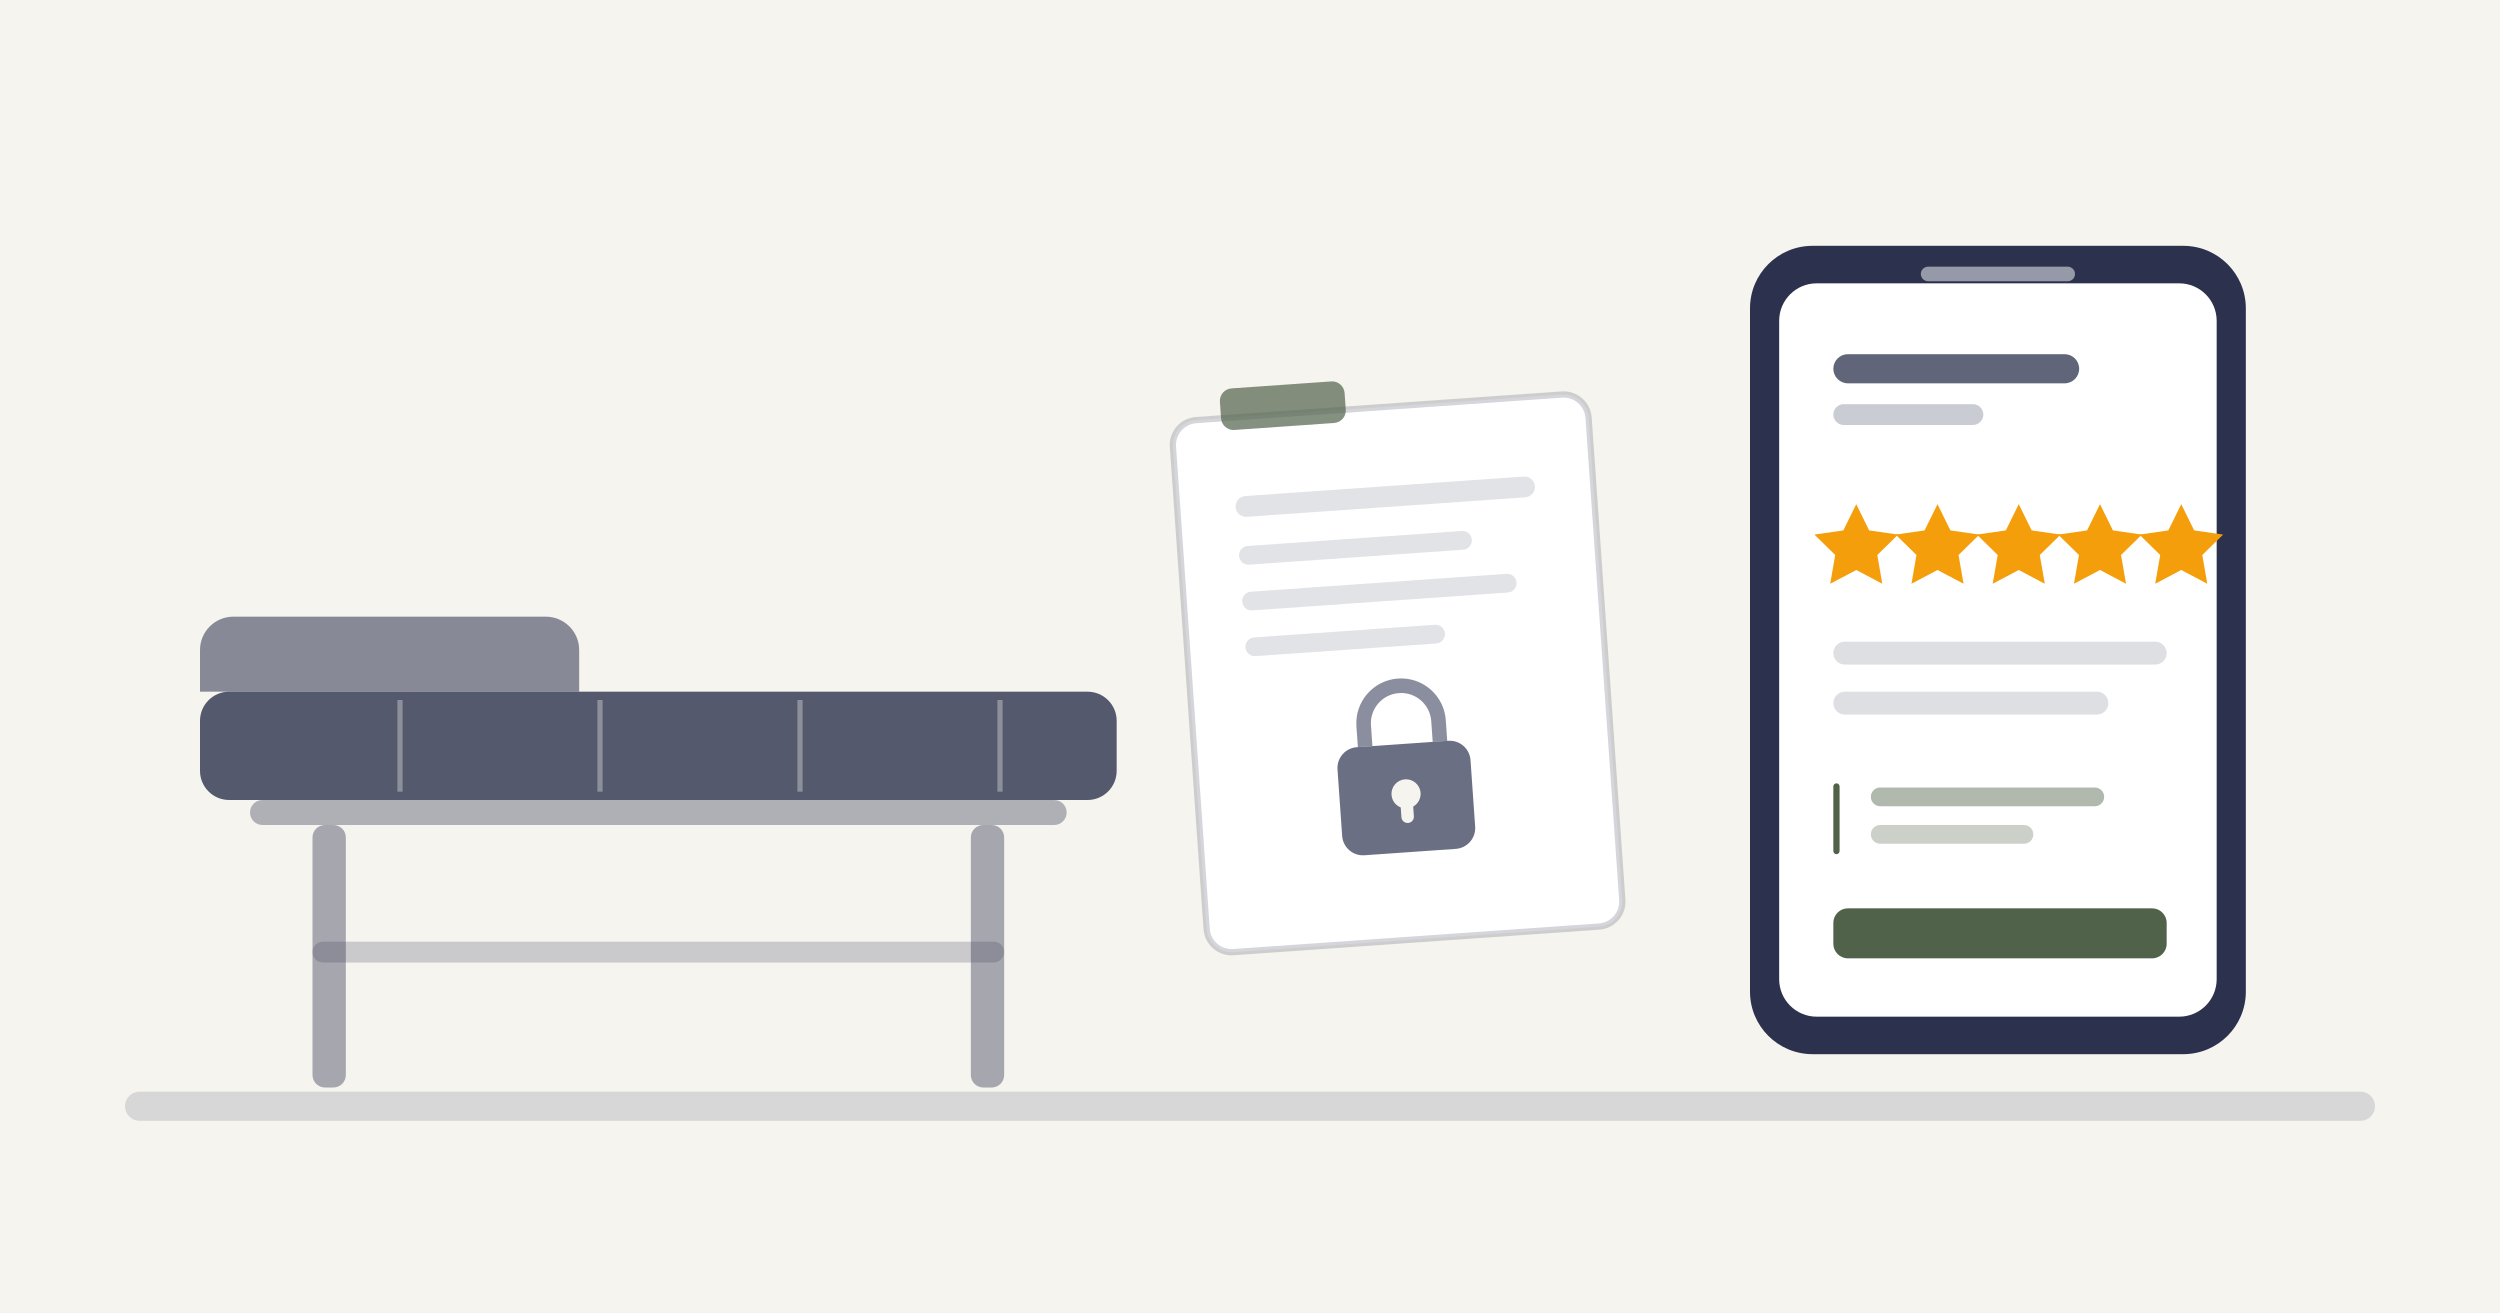
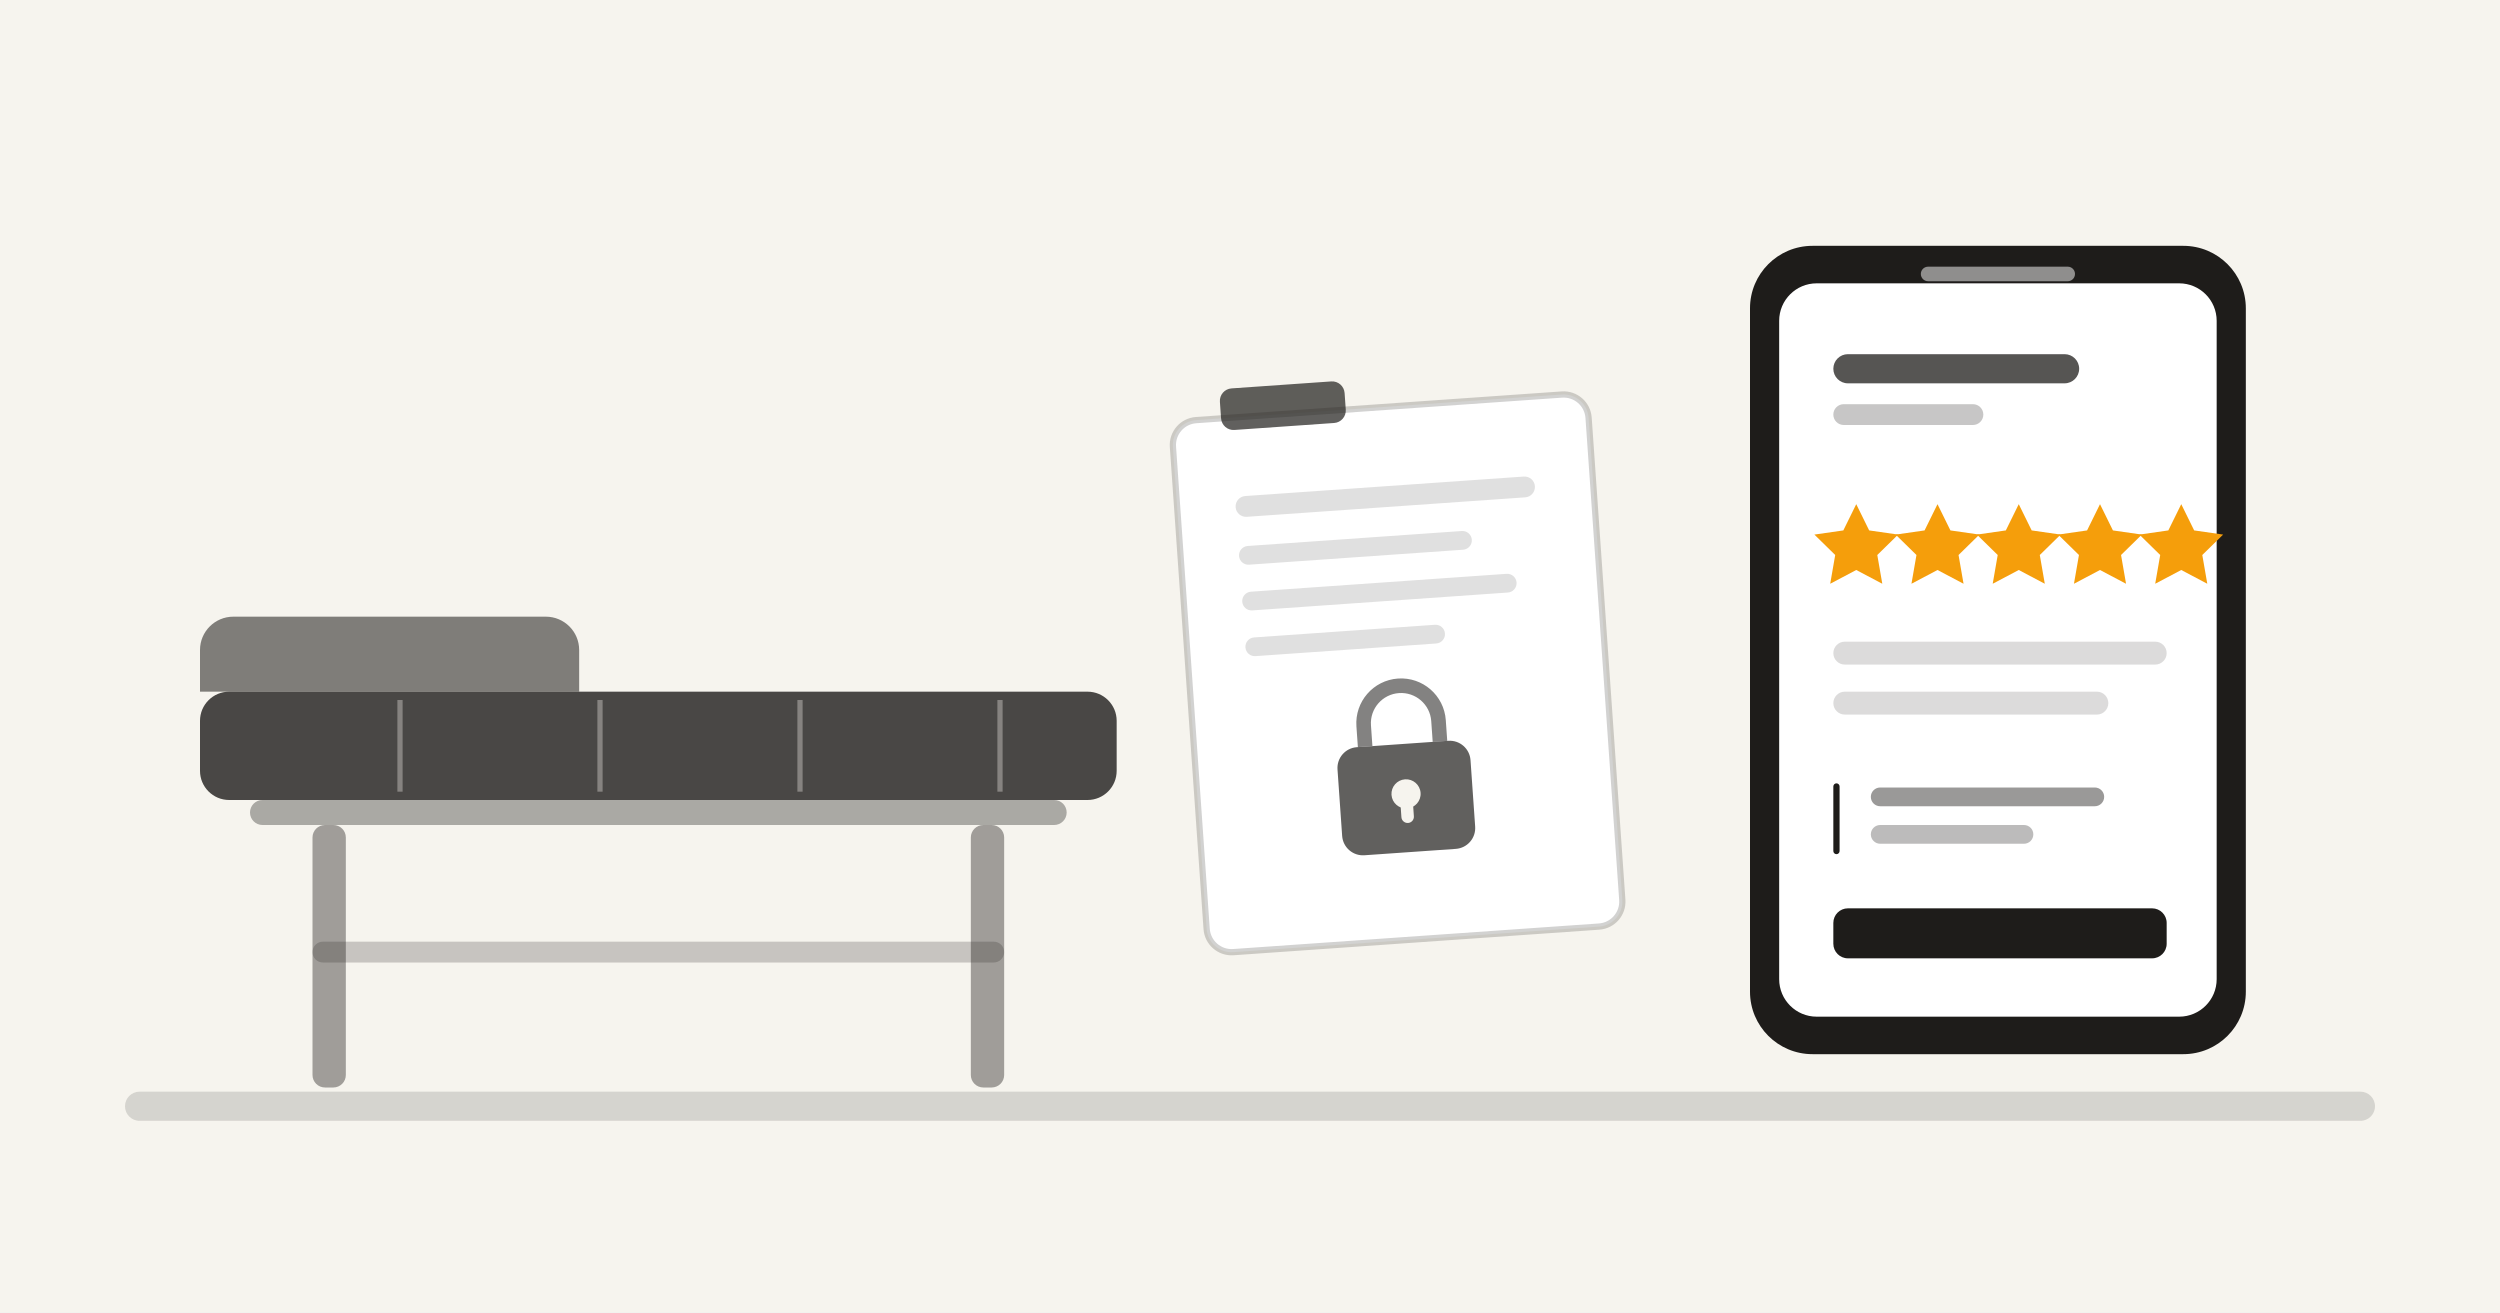
<svg xmlns="http://www.w3.org/2000/svg" viewBox="0 0 1200 630" width="1200" height="630" role="img" aria-label="Behandlerbriks og en journalmappe i en klinik ved siden af en telefon, der viser en anmeldelse med stjerner">
  <rect width="1200" height="630" fill="#f6f4ee" />
-   <rect x="60" y="524" width="1080" height="14" rx="7" fill="#2c324e" opacity="0.15" />
+   <rect x="60" y="524" width="1080" height="14" rx="7" fill="#1e1c1a" opacity="0.15" />
  <g>
-     <path d="M112 296 h150 a16 16 0 0 1 16 16 v20 h-182 v-20 a16 16 0 0 1 16 -16 z" fill="#2c324e" opacity="0.55" />
-     <rect x="96" y="332" width="440" height="52" rx="14" fill="#2c324e" opacity="0.8" />
+     <path d="M112 296 h150 a16 16 0 0 1 16 16 v20 h-182 v-20 a16 16 0 0 1 16 -16 z" fill="#1e1c1a" opacity="0.55" />
+     <rect x="96" y="332" width="440" height="52" rx="14" fill="#1e1c1a" opacity="0.8" />
    <g stroke="#f6f4ee" stroke-width="2.5" opacity="0.35">
      <path d="M192 336 v44" />
      <path d="M288 336 v44" />
      <path d="M384 336 v44" />
      <path d="M480 336 v44" />
    </g>
-     <rect x="120" y="384" width="392" height="12" rx="6" fill="#2c324e" opacity="0.35" />
-     <rect x="150" y="396" width="16" height="126" rx="6" fill="#2c324e" opacity="0.4" />
-     <rect x="466" y="396" width="16" height="126" rx="6" fill="#2c324e" opacity="0.4" />
-     <rect x="150" y="452" width="332" height="10" rx="5" fill="#2c324e" opacity="0.22" />
+     <rect x="120" y="384" width="392" height="12" rx="6" fill="#1e1c1a" opacity="0.35" />
+     <rect x="150" y="396" width="16" height="126" rx="6" fill="#1e1c1a" opacity="0.4" />
+     <rect x="466" y="396" width="16" height="126" rx="6" fill="#1e1c1a" opacity="0.4" />
+     <rect x="150" y="452" width="332" height="10" rx="5" fill="#1e1c1a" opacity="0.22" />
  </g>
  <g transform="rotate(-4 660 340)">
    <rect x="572" y="196" width="200" height="256" rx="12" fill="#ffffff" />
-     <rect x="572" y="196" width="200" height="256" rx="12" fill="none" stroke="#2c324e" stroke-width="3" opacity="0.2" />
-     <rect x="596" y="182" width="60" height="20" rx="6" fill="#51624a" opacity="0.7" />
-     <g fill="#2c324e" opacity="0.14">
+     <rect x="572" y="196" width="200" height="256" rx="12" fill="none" stroke="#1e1c1a" stroke-width="3" opacity="0.2" />
+     <rect x="596" y="182" width="60" height="20" rx="6" fill="#1e1c1a" opacity="0.7" />
+     <g fill="#1e1c1a" opacity="0.14">
      <rect x="600" y="234" width="144" height="10" rx="5" />
      <rect x="600" y="258" width="112" height="9" rx="4.5" />
      <rect x="600" y="280" width="132" height="9" rx="4.5" />
      <rect x="600" y="302" width="96" height="9" rx="4.5" />
    </g>
    <g transform="translate(636 336)">
-       <path d="M18 22 v-10 a18 18 0 0 1 36 0 v10" fill="none" stroke="#2c324e" stroke-width="7" opacity="0.55" />
-       <rect x="4" y="22" width="64" height="52" rx="10" fill="#2c324e" opacity="0.7" />
+       <path d="M18 22 v-10 a18 18 0 0 1 36 0 v10" fill="none" stroke="#1e1c1a" stroke-width="7" opacity="0.55" />
+       <rect x="4" y="22" width="64" height="52" rx="10" fill="#1e1c1a" opacity="0.7" />
      <circle cx="36" cy="46" r="7" fill="#f6f4ee" />
      <rect x="33" y="46" width="6" height="14" rx="3" fill="#f6f4ee" />
    </g>
  </g>
  <g>
-     <rect x="840" y="118" width="238" height="388" rx="30" fill="#2c324e" />
+     <rect x="840" y="118" width="238" height="388" rx="30" fill="#1e1c1a" />
    <rect x="854" y="136" width="210" height="352" rx="18" fill="#ffffff" />
    <rect x="922" y="128" width="74" height="7" rx="3.5" fill="#ffffff" opacity="0.5" />
-     <rect x="880" y="170" width="118" height="14" rx="7" fill="#2c324e" opacity="0.75" />
-     <rect x="880" y="194" width="72" height="10" rx="5" fill="#2c324e" opacity="0.25" />
+     <rect x="880" y="170" width="118" height="14" rx="7" fill="#1e1c1a" opacity="0.75" />
+     <rect x="880" y="194" width="72" height="10" rx="5" fill="#1e1c1a" opacity="0.25" />
    <g fill="#f59e0b">
      <path d="M891 242 l6.2 12.6 13.9 2 -10 9.8 2.4 13.8 -12.5 -6.6 -12.5 6.6 2.4 -13.8 -10 -9.8 13.9 -2 z" />
      <path d="M930 242 l6.2 12.6 13.9 2 -10 9.8 2.4 13.8 -12.5 -6.6 -12.5 6.6 2.4 -13.8 -10 -9.8 13.9 -2 z" />
      <path d="M969 242 l6.2 12.6 13.9 2 -10 9.8 2.4 13.8 -12.5 -6.6 -12.5 6.6 2.4 -13.8 -10 -9.8 13.9 -2 z" />
      <path d="M1008 242 l6.2 12.6 13.9 2 -10 9.8 2.4 13.8 -12.5 -6.6 -12.5 6.6 2.4 -13.8 -10 -9.8 13.9 -2 z" />
      <path d="M1047 242 l6.2 12.6 13.9 2 -10 9.8 2.4 13.8 -12.5 -6.6 -12.5 6.6 2.4 -13.8 -10 -9.8 13.9 -2 z" />
    </g>
-     <rect x="880" y="308" width="160" height="11" rx="5.5" fill="#2c324e" opacity="0.16" />
-     <rect x="880" y="332" width="132" height="11" rx="5.5" fill="#2c324e" opacity="0.16" />
-     <rect x="880" y="376" width="3" height="34" rx="1.5" fill="#51624a" />
-     <rect x="898" y="378" width="112" height="9" rx="4.5" fill="#51624a" opacity="0.45" />
-     <rect x="898" y="396" width="78" height="9" rx="4.5" fill="#51624a" opacity="0.3" />
-     <rect x="880" y="436" width="160" height="24" rx="7" fill="#51624a" />
+     <rect x="880" y="308" width="160" height="11" rx="5.5" fill="#1e1c1a" opacity="0.16" />
+     <rect x="880" y="332" width="132" height="11" rx="5.5" fill="#1e1c1a" opacity="0.16" />
+     <rect x="880" y="376" width="3" height="34" rx="1.5" fill="#1e1c1a" />
+     <rect x="898" y="378" width="112" height="9" rx="4.5" fill="#1e1c1a" opacity="0.45" />
+     <rect x="898" y="396" width="78" height="9" rx="4.5" fill="#1e1c1a" opacity="0.3" />
+     <rect x="880" y="436" width="160" height="24" rx="7" fill="#1e1c1a" />
  </g>
</svg>
